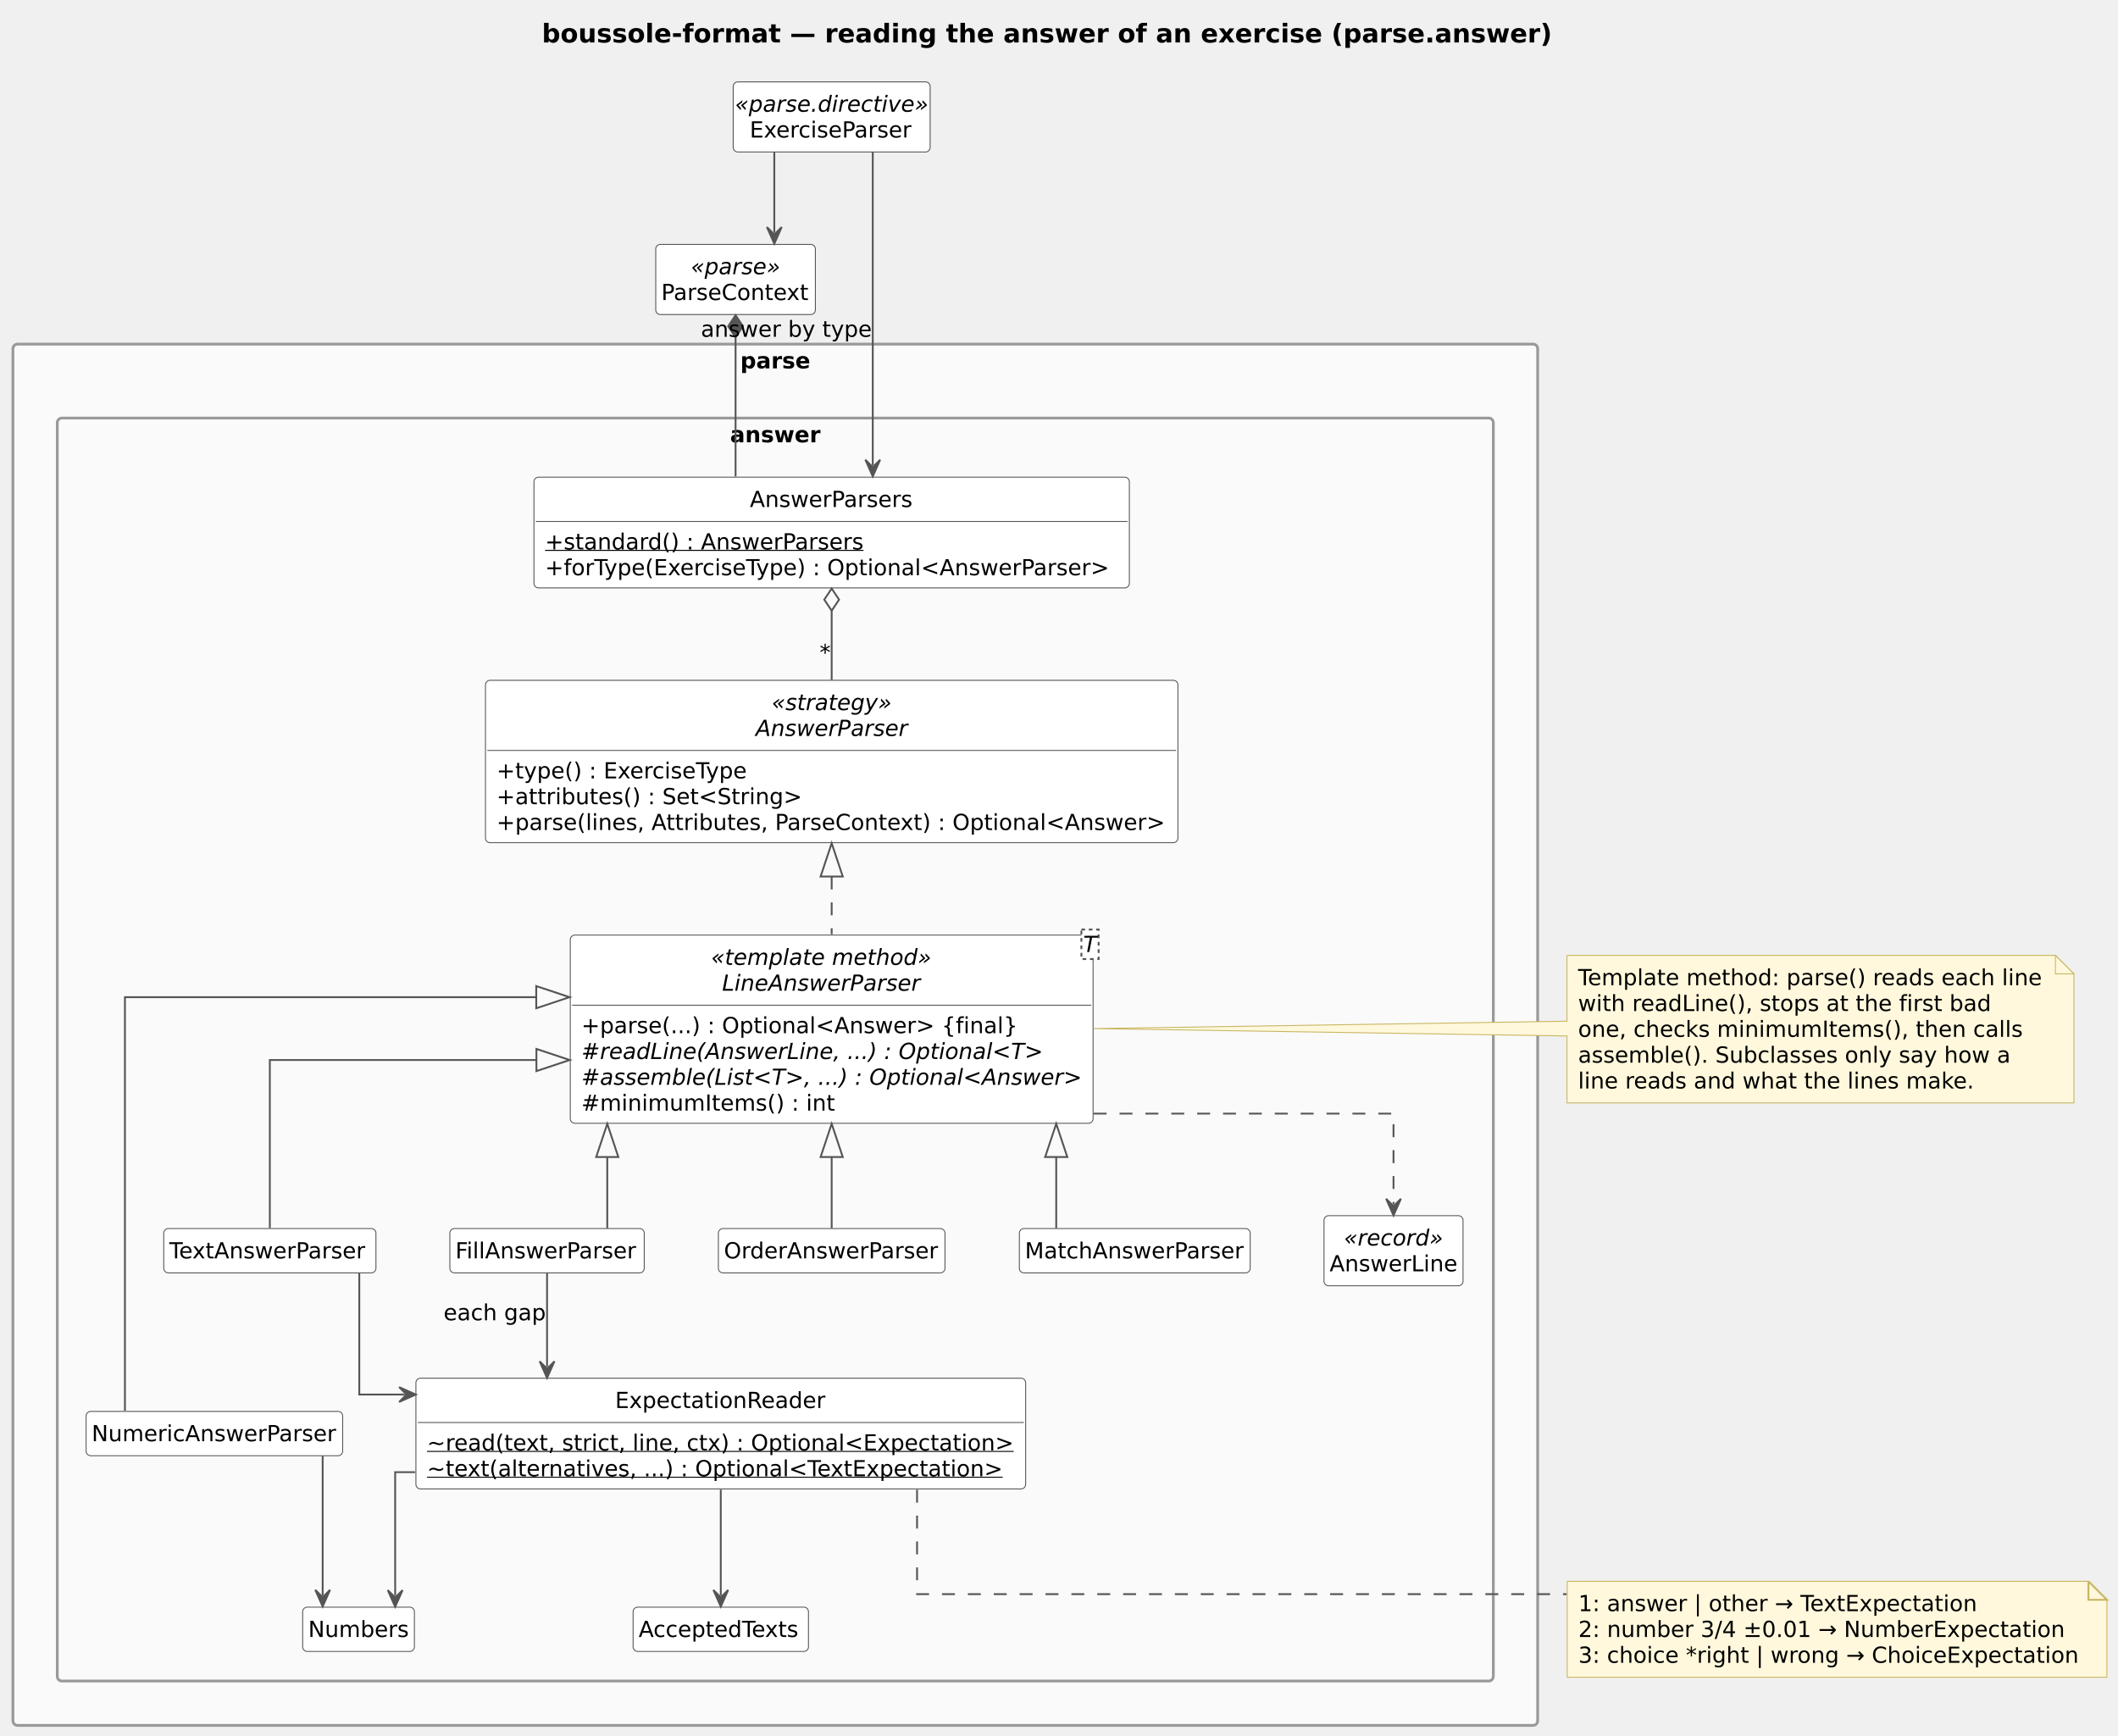
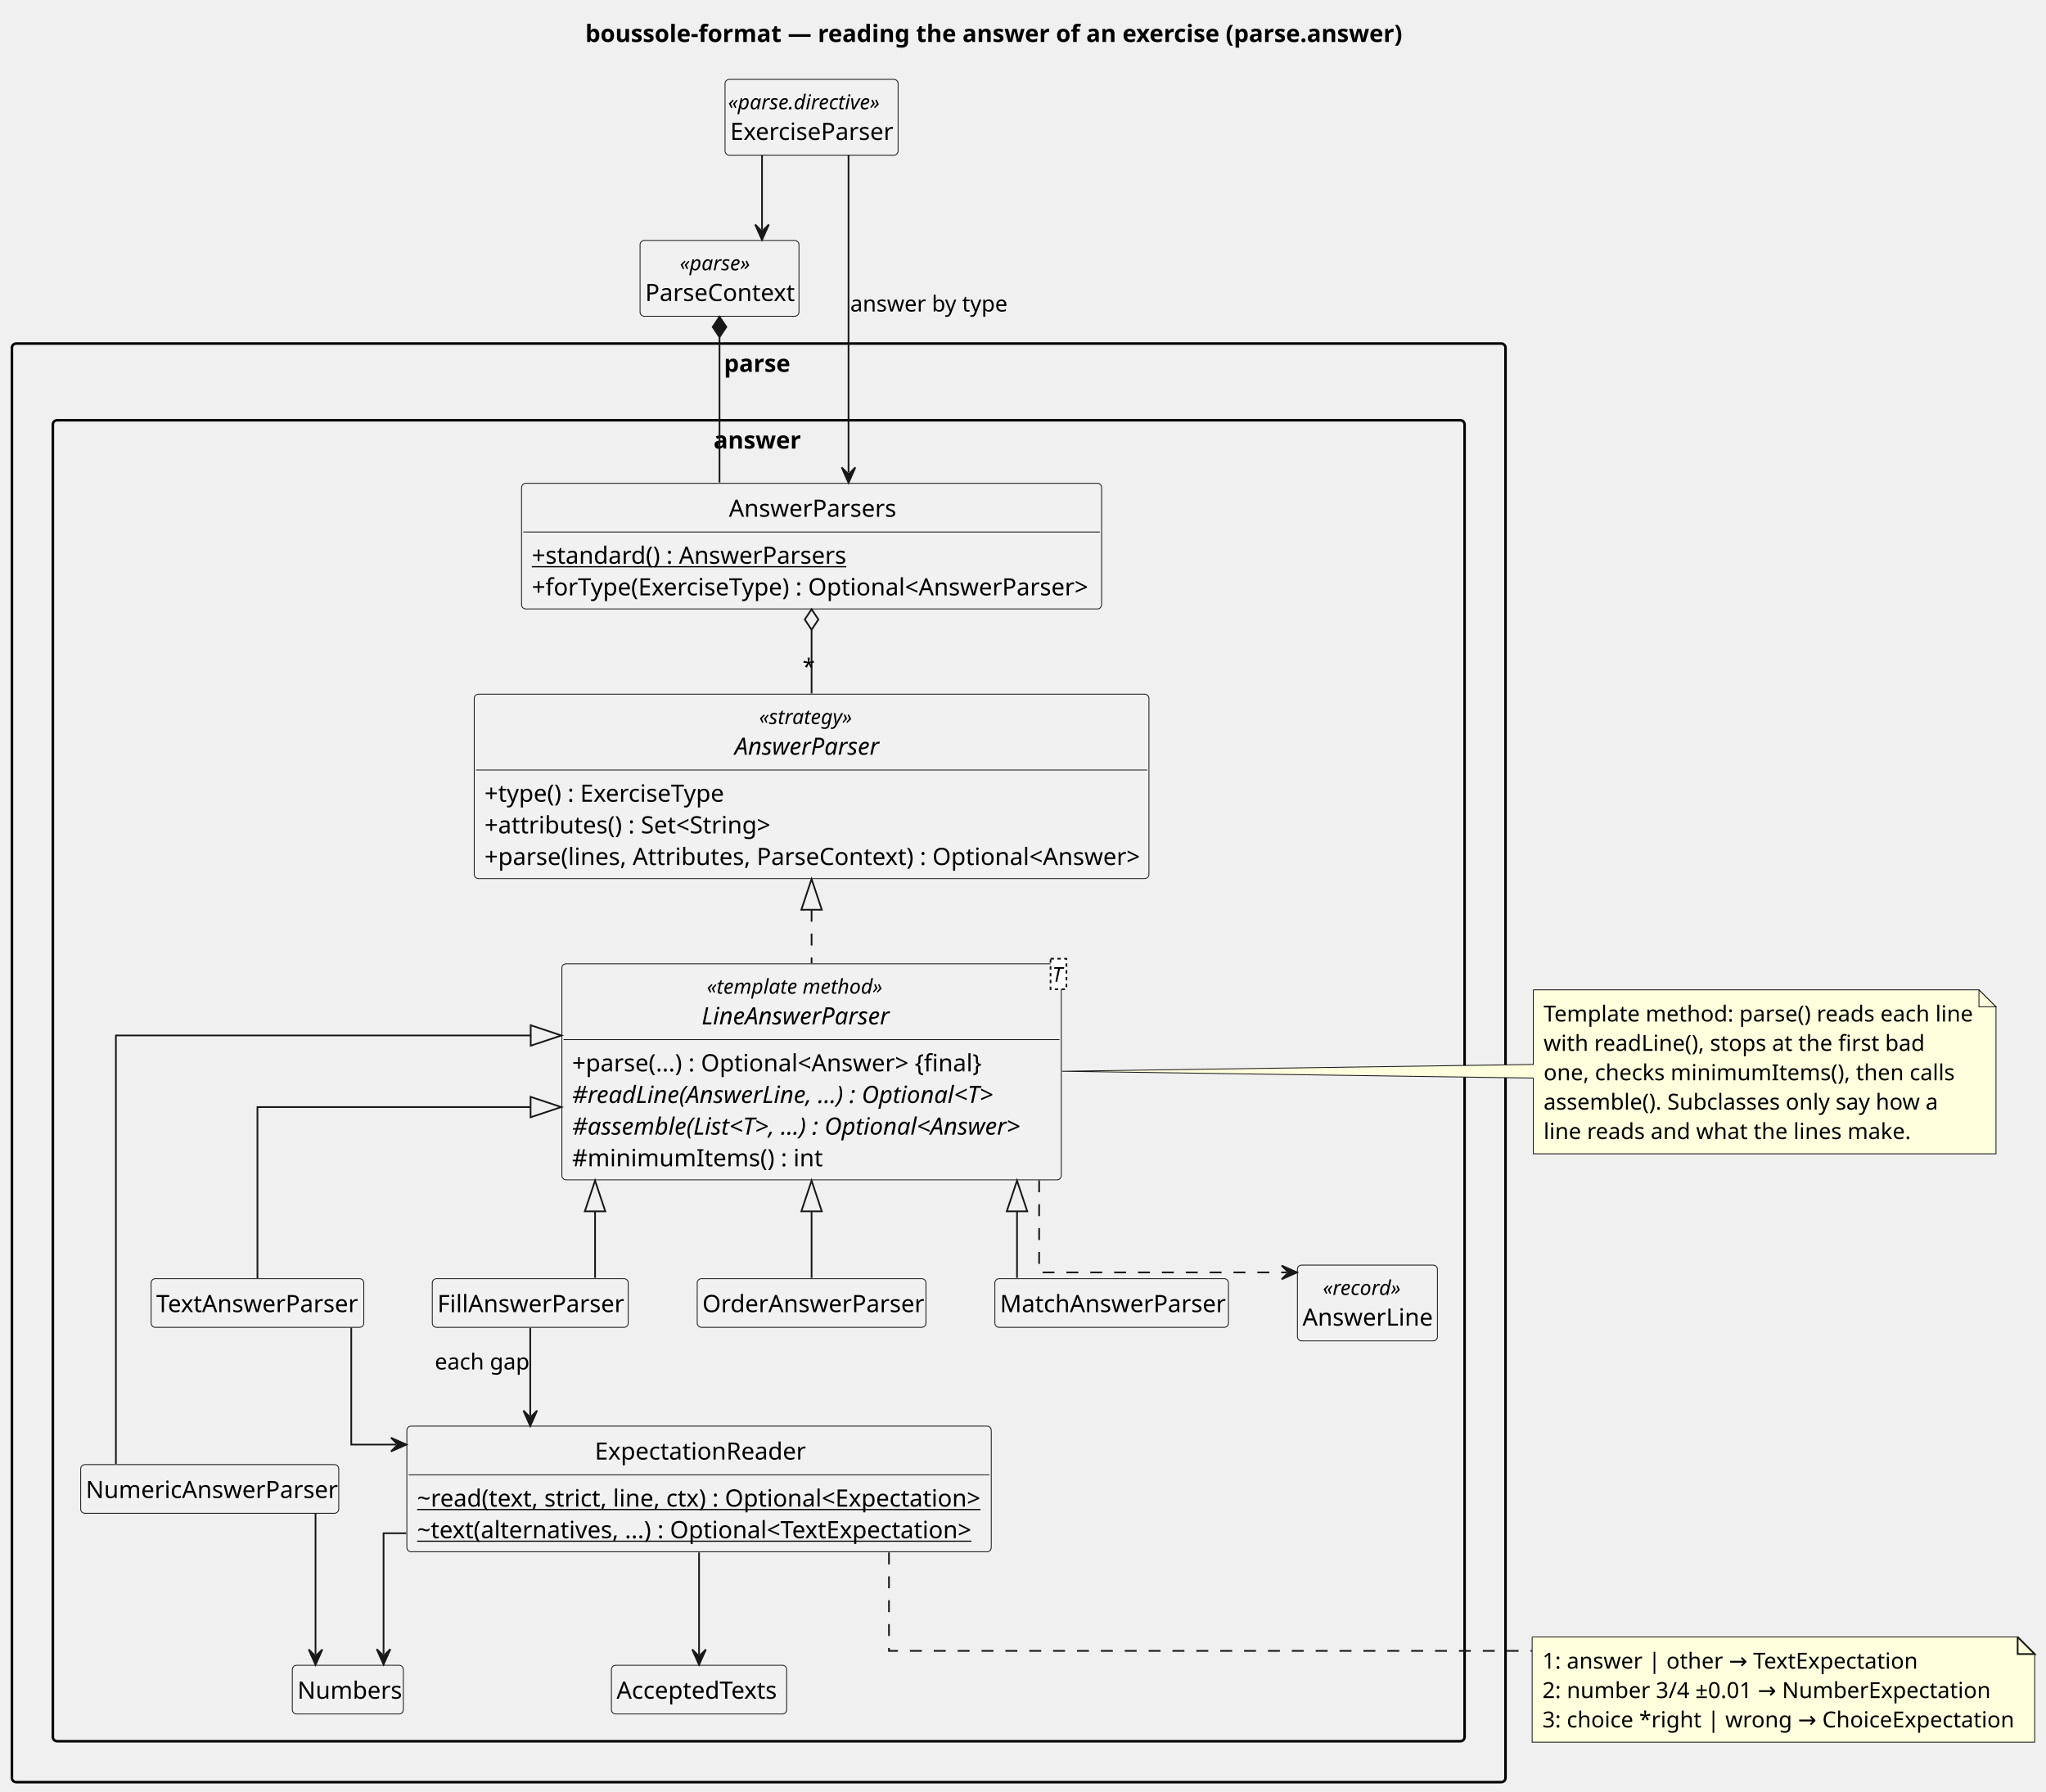
- <svg xmlns="http://www.w3.org/2000/svg" contentStyleType="text/css" data-diagram-type="CLASS" height="939px" preserveAspectRatio="none" style="width:1146px;height:939px;background:#FFFFFF;" version="1.1" viewBox="0 0 1146 939" width="1146px" zoomAndPan="magnify">
+ <svg xmlns="http://www.w3.org/2000/svg" contentStyleType="text/css" data-diagram-type="CLASS" height="1051px" preserveAspectRatio="none" style="width:1200px;height:1051px;background:#FFFFFF;" version="1.1" viewBox="0 0 1200 1051" width="1200px" zoomAndPan="magnify">
  <defs />
  <g>
-     <g class="title" data-source-line="18">
-       <text fill="#000000" font-family="'DejaVu Sans'" font-size="14" font-weight="bold" lengthAdjust="spacing" textLength="546.588" x="293.204" y="22.995">boussole-format — reading the answer of an exercise (parse.answer)</text>
+     <g class="title" data-source-line="8">
+       <text fill="#000000" font-family="sans-serif" font-size="14" font-weight="bold" lengthAdjust="spacing" textLength="499.819" x="343.278" y="24.616">boussole-format — reading the answer of an exercise (parse.answer)</text>
    </g>
-     <g class="cluster" data-qualified-name="parse" data-source-line="23" id="ent0006">
-       <rect fill="#FAFAFA" height="747.34" rx="2.5" ry="2.5" style="stroke:#999999;stroke-width:1.5;" width="825" x="7" y="186.177" />
-       <text fill="#000000" font-family="'DejaVu Sans'" font-size="12" font-weight="bold" lengthAdjust="spacing" textLength="37.887" x="400.557" y="199.315">parse</text>
+     <g class="cluster" data-qualified-name="parse" data-source-line="13" id="ent0006">
+       <rect fill="none" height="843.9" rx="2.5" ry="2.5" style="stroke:#000000;stroke-width:1.5;" width="876" x="7" y="201.514" />
+       <text fill="#000000" font-family="sans-serif" font-size="14" font-weight="bold" lengthAdjust="spacing" textLength="40.771" x="424.614" y="218.13">parse</text>
    </g>
-     <g class="cluster" data-qualified-name="parse.answer" data-source-line="22" id="ent0004">
-       <rect fill="#FAFAFA" height="683.34" rx="2.5" ry="2.5" style="stroke:#999999;stroke-width:1.5;" width="777" x="31" y="226.177" />
-       <text fill="#000000" font-family="'DejaVu Sans'" font-size="12" font-weight="bold" lengthAdjust="spacing" textLength="48.926" x="395.037" y="239.315">answer</text>
+     <g class="cluster" data-qualified-name="parse.answer" data-source-line="12" id="ent0004">
+       <rect fill="none" height="774.9" rx="2.5" ry="2.5" style="stroke:#000000;stroke-width:1.5;" width="828" x="31" y="246.514" />
+       <text fill="#000000" font-family="sans-serif" font-size="14" font-weight="bold" lengthAdjust="spacing" textLength="52.969" x="418.516" y="263.13">answer</text>
    </g>
-     <g class="entity" data-qualified-name="parse.answer.AnswerParsers" data-source-line="23" id="ent0005">
-       <rect fill="#FFFFFF" height="59.906" rx="2.5" ry="2.5" style="stroke:#555555;stroke-width:0.5;" width="322.154" x="288.92" y="258.177" />
-       <text fill="#000000" font-family="'DejaVu Sans'" font-size="12" lengthAdjust="spacing" textLength="88.541" x="405.727" y="274.315">AnswerParsers</text>
-       <line style="stroke:#555555;stroke-width:0.5;" x1="289.92" x2="610.074" y1="282.146" y2="282.146" />
-       <text fill="#000000" font-family="'DejaVu Sans'" font-size="12" lengthAdjust="spacing" text-decoration="underline" textLength="173.068" x="294.92" y="297.284">+standard() : AnswerParsers</text>
-       <text fill="#000000" font-family="'DejaVu Sans'" font-size="12" lengthAdjust="spacing" textLength="310.154" x="294.92" y="311.253">+forType(ExerciseType) : Optional&lt;AnswerParser&gt;</text>
+     <g class="entity" data-qualified-name="parse.answer.AnswerParsers" data-source-line="13" id="ent0005">
+       <rect fill="#F1F1F1" height="73.692" rx="2.5" ry="2.5" style="stroke:#181818;stroke-width:0.5;" width="340.201" x="305.9" y="283.514" />
+       <text fill="#000000" font-family="sans-serif" font-size="14" lengthAdjust="spacing" textLength="96.992" x="427.505" y="303.13">AnswerParsers</text>
+       <line style="stroke:#181818;stroke-width:0.5;" x1="306.9" x2="645.101" y1="312.078" y2="312.078" />
+       <text fill="#000000" font-family="sans-serif" font-size="14" lengthAdjust="spacing" text-decoration="underline" textLength="183.609" x="311.9" y="330.694">+standard() : AnswerParsers</text>
+       <text fill="#000000" font-family="sans-serif" font-size="14" lengthAdjust="spacing" textLength="328.201" x="311.9" y="349.258">+forType(ExerciseType) : Optional&lt;AnswerParser&gt;</text>
    </g>
-     <g class="entity" data-qualified-name="parse.answer.AnswerParser" data-source-line="27" id="ent0007">
-       <rect fill="#FFFFFF" height="87.844" rx="2.5" ry="2.5" style="stroke:#555555;stroke-width:0.5;" width="374.666" x="262.67" y="368.077" />
-       <text fill="#000000" font-family="DejaVu Sans" font-size="12" font-style="italic" lengthAdjust="spacing" textLength="64.863" x="417.571" y="384.216">«strategy»</text>
-       <text fill="#000000" font-family="'DejaVu Sans'" font-size="12" font-style="italic" lengthAdjust="spacing" textLength="82.289" x="408.858" y="398.184">AnswerParser</text>
-       <line style="stroke:#555555;stroke-width:0.5;" x1="263.67" x2="636.336" y1="406.014" y2="406.014" />
-       <text fill="#000000" font-family="'DejaVu Sans'" font-size="12" lengthAdjust="spacing" textLength="137.894" x="268.67" y="421.153">+type() : ExerciseType</text>
-       <text fill="#000000" font-family="'DejaVu Sans'" font-size="12" lengthAdjust="spacing" textLength="165.31" x="268.67" y="435.122">+attributes() : Set&lt;String&gt;</text>
-       <text fill="#000000" font-family="'DejaVu Sans'" font-size="12" lengthAdjust="spacing" textLength="362.666" x="268.67" y="449.091">+parse(lines, Attributes, ParseContext) : Optional&lt;Answer&gt;</text>
+     <g class="entity" data-qualified-name="parse.answer.AnswerParser" data-source-line="17" id="ent0007">
+       <rect fill="#F1F1F1" height="108.168" rx="2.5" ry="2.5" style="stroke:#181818;stroke-width:0.5;" width="395.725" x="278.14" y="407.204" />
+       <text fill="#000000" font-family="sans-serif" font-size="12" font-style="italic" lengthAdjust="spacing" textLength="61.548" x="445.228" y="424.732">«strategy»</text>
+       <text fill="#000000" font-family="sans-serif" font-size="14" font-style="italic" lengthAdjust="spacing" textLength="90.328" x="430.839" y="442.732">AnswerParser</text>
+       <line style="stroke:#181818;stroke-width:0.5;" x1="279.14" x2="672.865" y1="451.68" y2="451.68" />
+       <text fill="#000000" font-family="sans-serif" font-size="14" lengthAdjust="spacing" textLength="143.766" x="284.14" y="470.296">+type() : ExerciseType</text>
+       <text fill="#000000" font-family="sans-serif" font-size="14" lengthAdjust="spacing" textLength="169.567" x="284.14" y="488.86">+attributes() : Set&lt;String&gt;</text>
+       <text fill="#000000" font-family="sans-serif" font-size="14" lengthAdjust="spacing" textLength="383.725" x="284.14" y="507.424">+parse(lines, Attributes, ParseContext) : Optional&lt;Answer&gt;</text>
    </g>
-     <g class="entity" data-qualified-name="parse.answer.LineAnswerParser" data-source-line="32" id="ent0008">
-       <rect fill="#FFFFFF" height="101.812" rx="2.5" ry="2.5" style="stroke:#555555;stroke-width:0.5;" width="282.885" x="308.56" y="505.927" />
-       <text fill="#000000" font-family="DejaVu Sans" font-size="12" font-style="italic" lengthAdjust="spacing" textLength="119.139" x="384.768" y="522.066">«template method»</text>
-       <text fill="#000000" font-family="'DejaVu Sans'" font-size="12" font-style="italic" lengthAdjust="spacing" textLength="107.297" x="390.689" y="536.034">LineAnswerParser</text>
-       <rect fill="#FFFFFF" height="15.969" style="stroke:#555555;stroke-width:1;stroke-dasharray:2,2;" width="9.33" x="585.115" y="502.927" />
-       <text fill="#000000" font-family="DejaVu Sans" font-size="12" font-style="italic" lengthAdjust="spacing" textLength="7.33" x="586.115" y="515.066">T</text>
-       <line style="stroke:#555555;stroke-width:0.5;" x1="309.56" x2="590.445" y1="543.864" y2="543.864" />
-       <text fill="#000000" font-family="'DejaVu Sans'" font-size="12" lengthAdjust="spacing" textLength="236.051" x="314.56" y="559.003">+parse(...) : Optional&lt;Answer&gt; {final}</text>
-       <text fill="#000000" font-family="'DejaVu Sans'" font-size="12" font-style="italic" lengthAdjust="spacing" textLength="249.838" x="314.56" y="572.972">#readLine(AnswerLine, ...) : Optional&lt;T&gt;</text>
-       <text fill="#000000" font-family="'DejaVu Sans'" font-size="12" font-style="italic" lengthAdjust="spacing" textLength="270.885" x="314.56" y="586.941">#assemble(List&lt;T&gt;, ...) : Optional&lt;Answer&gt;</text>
-       <text fill="#000000" font-family="'DejaVu Sans'" font-size="12" lengthAdjust="spacing" textLength="137.25" x="314.56" y="600.909">#minimumItems() : int</text>
+     <g class="entity" data-qualified-name="parse.answer.LineAnswerParser" data-source-line="22" id="ent0008">
+       <rect fill="#F1F1F1" height="126.732" rx="2.5" ry="2.5" style="stroke:#181818;stroke-width:0.5;" width="292.895" x="329.55" y="565.374" />
+       <text fill="#000000" font-family="sans-serif" font-size="12" font-style="italic" lengthAdjust="spacing" textLength="111.589" x="414.561" y="582.902">«template method»</text>
+       <text fill="#000000" font-family="sans-serif" font-size="14" font-style="italic" lengthAdjust="spacing" textLength="117.754" x="411.479" y="600.902">LineAnswerParser</text>
+       <rect fill="#FFFFFF" height="17.912" style="stroke:#181818;stroke-width:1;stroke-dasharray:2,2;" width="9.284" x="616.161" y="562.374" />
+       <text fill="#000000" font-family="sans-serif" font-size="12" font-style="italic" lengthAdjust="spacing" textLength="7.284" x="617.161" y="575.902">T</text>
+       <line style="stroke:#181818;stroke-width:0.5;" x1="330.55" x2="621.445" y1="609.85" y2="609.85" />
+       <text fill="#000000" font-family="sans-serif" font-size="14" lengthAdjust="spacing" textLength="239.469" x="335.55" y="628.466">+parse(...) : Optional&lt;Answer&gt; {final}</text>
+       <text fill="#000000" font-family="sans-serif" font-size="14" font-style="italic" lengthAdjust="spacing" textLength="263.661" x="335.55" y="647.03">#readLine(AnswerLine, ...) : Optional&lt;T&gt;</text>
+       <text fill="#000000" font-family="sans-serif" font-size="14" font-style="italic" lengthAdjust="spacing" textLength="280.895" x="335.55" y="665.594">#assemble(List&lt;T&gt;, ...) : Optional&lt;Answer&gt;</text>
+       <text fill="#000000" font-family="sans-serif" font-size="14" lengthAdjust="spacing" textLength="143.542" x="335.55" y="684.158">#minimumItems() : int</text>
    </g>
-     <g class="entity" data-qualified-name="parse.answer.NumericAnswerParser" data-source-line="38" id="ent0009">
-       <rect fill="#FFFFFF" height="23.969" rx="2.5" ry="2.5" style="stroke:#555555;stroke-width:0.5;" width="138.809" x="46.6" y="763.647" />
-       <text fill="#000000" font-family="'DejaVu Sans'" font-size="12" lengthAdjust="spacing" textLength="132.809" x="49.6" y="779.785">NumericAnswerParser</text>
+     <g class="entity" data-qualified-name="parse.answer.NumericAnswerParser" data-source-line="28" id="ent0009">
+       <rect fill="#F1F1F1" height="28.564" rx="2.5" ry="2.5" style="stroke:#181818;stroke-width:0.5;" width="151.347" x="47.33" y="859.144" />
+       <text fill="#000000" font-family="sans-serif" font-size="14" lengthAdjust="spacing" textLength="145.347" x="50.33" y="878.76">NumericAnswerParser</text>
    </g>
-     <g class="entity" data-qualified-name="parse.answer.TextAnswerParser" data-source-line="39" id="ent0010">
-       <rect fill="#FFFFFF" height="23.969" rx="2.5" ry="2.5" style="stroke:#555555;stroke-width:0.5;" width="114.809" x="88.6" y="664.717" />
-       <text fill="#000000" font-family="'DejaVu Sans'" font-size="12" lengthAdjust="spacing" textLength="108.809" x="91.6" y="680.856">TextAnswerParser</text>
+     <g class="entity" data-qualified-name="parse.answer.TextAnswerParser" data-source-line="29" id="ent0010">
+       <rect fill="#F1F1F1" height="28.564" rx="2.5" ry="2.5" style="stroke:#181818;stroke-width:0.5;" width="124.734" x="88.63" y="750.064" />
+       <text fill="#000000" font-family="sans-serif" font-size="14" lengthAdjust="spacing" textLength="118.734" x="91.63" y="769.68">TextAnswerParser</text>
    </g>
-     <g class="entity" data-qualified-name="parse.answer.FillAnswerParser" data-source-line="40" id="ent0011">
-       <rect fill="#FFFFFF" height="23.969" rx="2.5" ry="2.5" style="stroke:#555555;stroke-width:0.5;" width="105.193" x="243.4" y="664.717" />
-       <text fill="#000000" font-family="'DejaVu Sans'" font-size="12" lengthAdjust="spacing" textLength="99.193" x="246.4" y="680.856">FillAnswerParser</text>
+     <g class="entity" data-qualified-name="parse.answer.FillAnswerParser" data-source-line="30" id="ent0011">
+       <rect fill="#F1F1F1" height="28.564" rx="2.5" ry="2.5" style="stroke:#181818;stroke-width:0.5;" width="114.92" x="253.54" y="750.064" />
+       <text fill="#000000" font-family="sans-serif" font-size="14" lengthAdjust="spacing" textLength="108.92" x="256.54" y="769.68">FillAnswerParser</text>
    </g>
-     <g class="entity" data-qualified-name="parse.answer.OrderAnswerParser" data-source-line="41" id="ent0012">
-       <rect fill="#FFFFFF" height="23.969" rx="2.5" ry="2.5" style="stroke:#555555;stroke-width:0.5;" width="122.602" x="388.7" y="664.717" />
-       <text fill="#000000" font-family="'DejaVu Sans'" font-size="12" lengthAdjust="spacing" textLength="116.602" x="391.7" y="680.856">OrderAnswerParser</text>
+     <g class="entity" data-qualified-name="parse.answer.OrderAnswerParser" data-source-line="31" id="ent0012">
+       <rect fill="#F1F1F1" height="28.564" rx="2.5" ry="2.5" style="stroke:#181818;stroke-width:0.5;" width="134.155" x="408.92" y="750.064" />
+       <text fill="#000000" font-family="sans-serif" font-size="14" lengthAdjust="spacing" textLength="128.155" x="411.92" y="769.68">OrderAnswerParser</text>
    </g>
-     <g class="entity" data-qualified-name="parse.answer.MatchAnswerParser" data-source-line="42" id="ent0013">
-       <rect fill="#FFFFFF" height="23.969" rx="2.5" ry="2.5" style="stroke:#555555;stroke-width:0.5;" width="124.904" x="551.55" y="664.717" />
-       <text fill="#000000" font-family="'DejaVu Sans'" font-size="12" lengthAdjust="spacing" textLength="118.904" x="554.55" y="680.856">MatchAnswerParser</text>
+     <g class="entity" data-qualified-name="parse.answer.MatchAnswerParser" data-source-line="32" id="ent0013">
+       <rect fill="#F1F1F1" height="28.564" rx="2.5" ry="2.5" style="stroke:#181818;stroke-width:0.5;" width="136.983" x="583.51" y="750.064" />
+       <text fill="#000000" font-family="sans-serif" font-size="14" lengthAdjust="spacing" textLength="130.983" x="586.51" y="769.68">MatchAnswerParser</text>
    </g>
-     <g class="entity" data-qualified-name="parse.answer.ExpectationReader" data-source-line="43" id="ent0014">
-       <rect fill="#FFFFFF" height="59.906" rx="2.5" ry="2.5" style="stroke:#555555;stroke-width:0.5;" width="329.918" x="225.04" y="745.677" />
-       <text fill="#000000" font-family="'DejaVu Sans'" font-size="12" lengthAdjust="spacing" textLength="114.334" x="332.832" y="761.816">ExpectationReader</text>
-       <line style="stroke:#555555;stroke-width:0.5;" x1="226.04" x2="553.958" y1="769.646" y2="769.646" />
-       <text fill="#000000" font-family="'DejaVu Sans'" font-size="12" lengthAdjust="spacing" text-decoration="underline" textLength="317.918" x="231.04" y="784.784">~read(text, strict, line, ctx) : Optional&lt;Expectation&gt;</text>
-       <text fill="#000000" font-family="'DejaVu Sans'" font-size="12" lengthAdjust="spacing" text-decoration="underline" textLength="314.191" x="231.04" y="798.753">~text(alternatives, ...) : Optional&lt;TextExpectation&gt;</text>
+     <g class="entity" data-qualified-name="parse.answer.ExpectationReader" data-source-line="33" id="ent0014">
+       <rect fill="#F1F1F1" height="73.692" rx="2.5" ry="2.5" style="stroke:#181818;stroke-width:0.5;" width="342.749" x="238.63" y="836.584" />
+       <text fill="#000000" font-family="sans-serif" font-size="14" lengthAdjust="spacing" textLength="122.275" x="348.867" y="856.2">ExpectationReader</text>
+       <line style="stroke:#181818;stroke-width:0.5;" x1="239.63" x2="580.379" y1="865.148" y2="865.148" />
+       <text fill="#000000" font-family="sans-serif" font-size="14" lengthAdjust="spacing" text-decoration="underline" textLength="330.749" x="244.63" y="883.764">~read(text, strict, line, ctx) : Optional&lt;Expectation&gt;</text>
+       <text fill="#000000" font-family="sans-serif" font-size="14" lengthAdjust="spacing" text-decoration="underline" textLength="325.331" x="244.63" y="902.328">~text(alternatives, ...) : Optional&lt;TextExpectation&gt;</text>
    </g>
-     <g class="entity" data-qualified-name="parse.answer.Numbers" data-source-line="47" id="ent0015">
-       <rect fill="#FFFFFF" height="23.969" rx="2.5" ry="2.5" style="stroke:#555555;stroke-width:0.5;" width="60.457" x="163.77" y="869.547" />
-       <text fill="#000000" font-family="'DejaVu Sans'" font-size="12" lengthAdjust="spacing" textLength="54.457" x="166.77" y="885.686">Numbers</text>
+     <g class="entity" data-qualified-name="parse.answer.Numbers" data-source-line="37" id="ent0015">
+       <rect fill="#F1F1F1" height="28.564" rx="2.5" ry="2.5" style="stroke:#181818;stroke-width:0.5;" width="65.108" x="171.45" y="976.854" />
+       <text fill="#000000" font-family="sans-serif" font-size="14" lengthAdjust="spacing" textLength="59.108" x="174.45" y="996.47">Numbers</text>
    </g>
-     <g class="entity" data-qualified-name="parse.answer.AcceptedTexts" data-source-line="48" id="ent0016">
-       <rect fill="#FFFFFF" height="23.969" rx="2.5" ry="2.5" style="stroke:#555555;stroke-width:0.5;" width="94.881" x="342.56" y="869.547" />
-       <text fill="#000000" font-family="'DejaVu Sans'" font-size="12" lengthAdjust="spacing" textLength="88.881" x="345.56" y="885.686">AcceptedTexts</text>
+     <g class="entity" data-qualified-name="parse.answer.AcceptedTexts" data-source-line="38" id="ent0016">
+       <rect fill="#F1F1F1" height="28.564" rx="2.5" ry="2.5" style="stroke:#181818;stroke-width:0.5;" width="102.796" x="358.6" y="976.854" />
+       <text fill="#000000" font-family="sans-serif" font-size="14" lengthAdjust="spacing" textLength="96.796" x="361.6" y="996.47">AcceptedTexts</text>
    </g>
-     <g class="entity" data-qualified-name="parse.answer.AnswerLine" data-source-line="49" id="ent0017">
-       <rect fill="#FFFFFF" height="37.938" rx="2.5" ry="2.5" style="stroke:#555555;stroke-width:0.5;" width="75.205" x="716.4" y="657.737" />
-       <text fill="#000000" font-family="DejaVu Sans" font-size="12" font-style="italic" lengthAdjust="spacing" textLength="53.619" x="727.193" y="673.875">«record»</text>
-       <text fill="#000000" font-family="'DejaVu Sans'" font-size="12" lengthAdjust="spacing" textLength="69.205" x="719.4" y="687.844">AnswerLine</text>
+     <g class="entity" data-qualified-name="parse.answer.AnswerLine" data-source-line="39" id="ent0017">
+       <rect fill="#F1F1F1" height="44.476" rx="2.5" ry="2.5" style="stroke:#181818;stroke-width:0.5;" width="82.118" x="760.94" y="742.104" />
+       <text fill="#000000" font-family="sans-serif" font-size="12" font-style="italic" lengthAdjust="spacing" textLength="52.248" x="775.875" y="759.632">«record»</text>
+       <text fill="#000000" font-family="sans-serif" font-size="14" lengthAdjust="spacing" textLength="76.118" x="763.94" y="777.632">AnswerLine</text>
    </g>
-     <g class="entity" data-qualified-name="ExerciseParser" data-source-line="20" id="ent0002">
-       <rect fill="#FFFFFF" height="37.938" rx="2.5" ry="2.5" style="stroke:#555555;stroke-width:0.5;" width="106.555" x="396.72" y="44.297" />
-       <text fill="#000000" font-family="DejaVu Sans" font-size="12" font-style="italic" lengthAdjust="spacing" textLength="104.555" x="397.72" y="60.435">«parse.directive»</text>
-       <text fill="#000000" font-family="'DejaVu Sans'" font-size="12" lengthAdjust="spacing" textLength="88.658" x="405.668" y="74.404">ExerciseParser</text>
+     <g class="entity" data-qualified-name="ExerciseParser" data-source-line="10" id="ent0002">
+       <rect fill="#F1F1F1" height="44.476" rx="2.5" ry="2.5" style="stroke:#181818;stroke-width:0.5;" width="101.494" x="425.25" y="46.564" />
+       <text fill="#000000" font-family="sans-serif" font-size="12" font-style="italic" lengthAdjust="spacing" textLength="97.933" x="427.031" y="64.092">«parse.directive»</text>
+       <text fill="#000000" font-family="sans-serif" font-size="14" lengthAdjust="spacing" textLength="95.494" x="428.25" y="82.092">ExerciseParser</text>
    </g>
-     <g class="entity" data-qualified-name="ParseContext" data-source-line="21" id="ent0003">
-       <rect fill="#FFFFFF" height="37.938" rx="2.5" ry="2.5" style="stroke:#555555;stroke-width:0.5;" width="86.379" x="354.81" y="132.237" />
-       <text fill="#000000" font-family="DejaVu Sans" font-size="12" font-style="italic" lengthAdjust="spacing" textLength="48.352" x="373.824" y="148.375">«parse»</text>
-       <text fill="#000000" font-family="'DejaVu Sans'" font-size="12" lengthAdjust="spacing" textLength="80.379" x="357.81" y="162.344">ParseContext</text>
+     <g class="entity" data-qualified-name="ParseContext" data-source-line="11" id="ent0003">
+       <rect fill="#F1F1F1" height="44.476" rx="2.5" ry="2.5" style="stroke:#181818;stroke-width:0.5;" width="93.206" x="375.4" y="141.044" />
+       <text fill="#000000" font-family="sans-serif" font-size="12" font-style="italic" lengthAdjust="spacing" textLength="46.548" x="398.729" y="158.572">«parse»</text>
+       <text fill="#000000" font-family="sans-serif" font-size="14" lengthAdjust="spacing" textLength="87.206" x="378.4" y="176.572">ParseContext</text>
    </g>
-     <g class="entity" data-qualified-name="GMN34" data-source-line="70" id="ent0035">
-       <path d="M847.86,516.907 L847.86,552.517 L591.62,556.517 L847.86,560.517 L847.86,596.751 A0,0 0 0 0 847.86,596.751 L1122.149,596.751 A0,0 0 0 0 1122.149,596.751 L1122.149,526.907 L1112.149,516.907 L847.86,516.907 A0,0 0 0 0 847.86,516.907" fill="#FFF8DC" style="stroke:#C8B560;stroke-width:0.5;" />
-       <path d="M1112.149,516.907 L1112.149,526.907 L1122.149,526.907 L1112.149,516.907" fill="#FFF8DC" style="stroke:#C8B560;stroke-width:0.5;" />
-       <text fill="#000000" font-family="'DejaVu Sans'" font-size="12" lengthAdjust="spacing" textLength="253.289" x="853.86" y="533.045">Template method: parse() reads each line</text>
-       <text fill="#000000" font-family="'DejaVu Sans'" font-size="12" lengthAdjust="spacing" textLength="223.775" x="853.86" y="547.014">with readLine(), stops at the first bad</text>
-       <text fill="#000000" font-family="'DejaVu Sans'" font-size="12" lengthAdjust="spacing" textLength="240.65" x="853.86" y="560.983">one, checks minimumItems(), then calls</text>
-       <text fill="#000000" font-family="'DejaVu Sans'" font-size="12" lengthAdjust="spacing" textLength="233.982" x="853.86" y="574.952">assemble(). Subclasses only say how a</text>
-       <text fill="#000000" font-family="'DejaVu Sans'" font-size="12" lengthAdjust="spacing" textLength="214.928" x="853.86" y="588.92">line reads and what the lines make.</text>
+     <g class="entity" data-qualified-name="GMN34" data-source-line="60" id="ent0035">
+       <path d="M899.32,580.644 L899.32,624.414 L622.87,628.414 L899.32,632.414 L899.32,676.834 A0,0 0 0 0 899.32,676.834 L1170.674,676.834 A0,0 0 0 0 1170.674,676.834 L1170.674,590.644 L1160.674,580.644 L899.32,580.644 A0,0 0 0 0 899.32,580.644" fill="#FEFFDD" style="stroke:#181818;stroke-width:0.5;" />
+       <path d="M1160.674,580.644 L1160.674,590.644 L1170.674,590.644 L1160.674,580.644" fill="#FEFFDD" style="stroke:#181818;stroke-width:0.5;" />
+       <text fill="#000000" font-family="sans-serif" font-size="13" lengthAdjust="spacing" textLength="250.354" x="905.32" y="599.216">Template method: parse() reads each line</text>
+       <text fill="#000000" font-family="sans-serif" font-size="13" lengthAdjust="spacing" textLength="222.924" x="905.32" y="616.454">with readLine(), stops at the first bad</text>
+       <text fill="#000000" font-family="sans-serif" font-size="13" lengthAdjust="spacing" textLength="237.419" x="905.32" y="633.692">one, checks minimumItems(), then calls</text>
+       <text fill="#000000" font-family="sans-serif" font-size="13" lengthAdjust="spacing" textLength="230.984" x="905.32" y="650.93">assemble(). Subclasses only say how a</text>
+       <text fill="#000000" font-family="sans-serif" font-size="13" lengthAdjust="spacing" textLength="212.654" x="905.32" y="668.168">line reads and what the lines make.</text>
    </g>
-     <g class="entity" data-qualified-name="GMN37" data-source-line="77" id="ent0038">
-       <path d="M848,855.577 L848,907.483 L1139.996,907.483 L1139.996,865.577 L1129.996,855.577 L848,855.577" fill="#FFF8DC" style="stroke:#C8B560;stroke-width:0.5;" />
-       <path d="M1129.996,855.577 L1129.996,865.577 L1139.996,865.577 L1129.996,855.577" fill="#FFF8DC" style="stroke:#C8B560;stroke-width:1;" />
-       <text fill="#000000" font-family="'DejaVu Sans'" font-size="12" lengthAdjust="spacing" textLength="225.633" x="854" y="871.716">1: answer | other   → TextExpectation</text>
-       <text fill="#000000" font-family="'DejaVu Sans'" font-size="12" lengthAdjust="spacing" textLength="263.256" x="854" y="885.684">2: number 3/4 ±0.01 → NumberExpectation</text>
-       <text fill="#000000" font-family="'DejaVu Sans'" font-size="12" lengthAdjust="spacing" textLength="270.996" x="854" y="899.653">3: choice *right | wrong → ChoiceExpectation</text>
+     <g class="entity" data-qualified-name="GMN37" data-source-line="67" id="ent0038">
+       <path d="M898.62,960.274 L898.62,1021.988 L1193.374,1021.988 L1193.374,970.274 L1183.374,960.274 L898.62,960.274" fill="#FEFFDD" style="stroke:#181818;stroke-width:0.5;" />
+       <path d="M1183.374,960.274 L1183.374,970.274 L1193.374,970.274 L1183.374,960.274" fill="#FEFFDD" style="stroke:#181818;stroke-width:1;" />
+       <text fill="#000000" font-family="sans-serif" font-size="13" lengthAdjust="spacing" textLength="223.925" x="904.62" y="978.846">1: answer | other   → TextExpectation</text>
+       <text fill="#000000" font-family="sans-serif" font-size="13" lengthAdjust="spacing" textLength="262.86" x="904.62" y="996.084">2: number 3/4 ±0.01 → NumberExpectation</text>
+       <text fill="#000000" font-family="sans-serif" font-size="13" lengthAdjust="spacing" textLength="273.754" x="904.62" y="1013.322">3: choice *right | wrong → ChoiceExpectation</text>
    </g>
-     <g class="link" data-entity-1="ent0002" data-entity-2="ent0003" data-link-type="dependency" data-source-line="52" id="lnk18">
-       <path codeLine="52" d="M418.96,82.347 C418.96,96.997 418.96,111.137 418.96,125.857" fill="none" id="ExerciseParser-to-ParseContext" style="stroke:#555555;stroke-width:1;" />
-       <polygon fill="#555555" points="418.96,131.857,422.96,122.857,418.96,126.857,414.96,122.857,418.96,131.857" style="stroke:#555555;stroke-width:1;" />
+     <g class="link" data-entity-1="ent0002" data-entity-2="ent0003" data-link-type="dependency" data-source-line="42" id="lnk18">
+       <path codeLine="42" d="M446.93,91.194 C446.93,106.144 446.93,119.734 446.93,134.724" fill="none" id="ExerciseParser-to-ParseContext" style="stroke:#181818;stroke-width:1;" />
+       <polygon fill="#181818" points="446.93,140.724,450.93,131.724,446.93,135.724,442.93,131.724,446.93,140.724" style="stroke:#181818;stroke-width:1;" />
    </g>
-     <g class="link" data-entity-1="ent0003" data-entity-2="ent0005" data-link-type="composition" data-source-line="53" id="lnk19">
-       <path codeLine="53" d="M398,182.527 C398,205.237 398,231.177 398,257.807" fill="none" id="ParseContext-backto-AnswerParsers" style="stroke:#555555;stroke-width:1;" />
-       <polygon fill="#555555" points="398,170.527,394,176.527,398,182.527,402,176.527,398,170.527" style="stroke:#555555;stroke-width:1;" />
+     <g class="link" data-entity-1="ent0003" data-entity-2="ent0005" data-link-type="composition" data-source-line="43" id="lnk19">
+       <path codeLine="43" d="M422,197.784 C422,223.154 422,252.784 422,283.034" fill="none" id="ParseContext-backto-AnswerParsers" style="stroke:#181818;stroke-width:1;" />
+       <polygon fill="#181818" points="422,185.784,418,191.784,422,197.784,426,191.784,422,185.784" style="stroke:#181818;stroke-width:1;" />
    </g>
-     <g class="link" data-entity-1="ent0002" data-entity-2="ent0005" data-link-type="dependency" data-source-line="54" id="lnk20">
-       <path codeLine="54" d="M472.23,82.437 C472.23,121.527 472.23,204.677 472.23,251.747" fill="none" id="ExerciseParser-to-AnswerParsers" style="stroke:#555555;stroke-width:1;" />
-       <polygon fill="#555555" points="472.23,257.747,476.23,248.747,472.23,252.747,468.23,248.747,472.23,257.747" style="stroke:#555555;stroke-width:1;" />
-       <text fill="#000000" font-family="'DejaVu Sans'" font-size="12" lengthAdjust="spacing" textLength="92.496" x="379.23" y="182.226">answer by type</text>
+     <g class="link" data-entity-1="ent0002" data-entity-2="ent0005" data-link-type="dependency" data-source-line="44" id="lnk20">
+       <path codeLine="44" d="M497.67,91.124 C497.67,134.414 497.67,224.164 497.67,277.194" fill="none" id="ExerciseParser-to-AnswerParsers" style="stroke:#181818;stroke-width:1;" />
+       <polygon fill="#181818" points="497.67,283.194,501.67,274.194,497.67,278.194,493.67,274.194,497.67,283.194" style="stroke:#181818;stroke-width:1;" />
+       <text fill="#000000" font-family="sans-serif" font-size="13" lengthAdjust="spacing" textLength="92.066" x="498.67" y="182.736">answer by type</text>
    </g>
-     <g class="link" data-entity-1="ent0005" data-entity-2="ent0007" data-link-type="aggregation" data-source-line="55" id="lnk21">
-       <path codeLine="55" d="M450,330.427 C450,345.327 450,351.567 450,367.967" fill="none" id="AnswerParsers-backto-AnswerParser" style="stroke:#555555;stroke-width:1;" />
-       <polygon fill="none" points="450,318.427,446,324.427,450,330.427,454,324.427,450,318.427" style="stroke:#555555;stroke-width:1;" />
-       <text fill="#000000" font-family="'DejaVu Sans'" font-size="12" lengthAdjust="spacing" textLength="6" x="443.465" y="357.191">*</text>
+     <g class="link" data-entity-1="ent0005" data-entity-2="ent0007" data-link-type="aggregation" data-source-line="45" id="lnk21">
+       <path codeLine="45" d="M476,369.394 C476,384.474 476,390.224 476,406.744" fill="none" id="AnswerParsers-backto-AnswerParser" style="stroke:#181818;stroke-width:1;" />
+       <polygon fill="none" points="476,357.394,472,363.394,476,369.394,480,363.394,476,357.394" style="stroke:#181818;stroke-width:1;" />
+       <text fill="#000000" font-family="sans-serif" font-size="13" lengthAdjust="spacing" textLength="5.772" x="470.742" y="395.647">*</text>
    </g>
-     <g class="link" data-entity-1="ent0007" data-entity-2="ent0008" data-link-type="extension" data-source-line="56" id="lnk22">
-       <path codeLine="56" d="M450,474.237 C450,489.797 450,489.407 450,505.497" fill="none" id="AnswerParser-backto-LineAnswerParser" style="stroke:#555555;stroke-width:1;stroke-dasharray:7,7;" />
-       <polygon fill="none" points="450,456.237,444,474.237,456,474.237,450,456.237" style="stroke:#555555;stroke-width:1;" />
+     <g class="link" data-entity-1="ent0007" data-entity-2="ent0008" data-link-type="extension" data-source-line="46" id="lnk22">
+       <path codeLine="46" d="M476,533.654 C476,549.414 476,548.764 476,565.034" fill="none" id="AnswerParser-backto-LineAnswerParser" style="stroke:#181818;stroke-width:1;stroke-dasharray:7,7;" />
+       <polygon fill="none" points="476,515.654,470,533.654,482,533.654,476,515.654" style="stroke:#181818;stroke-width:1;" />
    </g>
-     <g class="link" data-entity-1="ent0008" data-entity-2="ent0009" data-link-type="extension" data-source-line="57" id="lnk23">
-       <path codeLine="57" d="M290.15,539.517 C181.32,539.517 67.6,539.517 67.6,539.517 C67.6,539.517 67.6,714.687 67.6,763.267" fill="none" id="LineAnswerParser-backto-NumericAnswerParser" style="stroke:#555555;stroke-width:1;" />
-       <polygon fill="none" points="308.15,539.517,290.15,533.517,290.15,545.517,308.15,539.517" style="stroke:#555555;stroke-width:1;" />
+     <g class="link" data-entity-1="ent0008" data-entity-2="ent0009" data-link-type="extension" data-source-line="47" id="lnk23">
+       <path codeLine="47" d="M311.27,607.414 C194.3,607.414 67.98,607.414 67.98,607.414 C67.98,607.414 67.98,802.984 67.98,858.744" fill="none" id="LineAnswerParser-backto-NumericAnswerParser" style="stroke:#181818;stroke-width:1;" />
+       <polygon fill="none" points="329.27,607.414,311.27,601.414,311.27,613.414,329.27,607.414" style="stroke:#181818;stroke-width:1;" />
    </g>
-     <g class="link" data-entity-1="ent0008" data-entity-2="ent0010" data-link-type="extension" data-source-line="58" id="lnk24">
-       <path codeLine="58" d="M290.24,573.517 C210.98,573.517 146,573.517 146,573.517 C146,573.517 146,637.127 146,664.467" fill="none" id="LineAnswerParser-backto-TextAnswerParser" style="stroke:#555555;stroke-width:1;" />
-       <polygon fill="none" points="308.24,573.517,290.24,567.517,290.24,579.517,308.24,573.517" style="stroke:#555555;stroke-width:1;" />
+     <g class="link" data-entity-1="ent0008" data-entity-2="ent0010" data-link-type="extension" data-source-line="48" id="lnk24">
+       <path codeLine="48" d="M311.19,649.414 C225.06,649.414 151,649.414 151,649.414 C151,649.414 151,718.864 151,749.794" fill="none" id="LineAnswerParser-backto-TextAnswerParser" style="stroke:#181818;stroke-width:1;" />
+       <polygon fill="none" points="329.19,649.414,311.19,643.414,311.19,655.414,329.19,649.414" style="stroke:#181818;stroke-width:1;" />
    </g>
-     <g class="link" data-entity-1="ent0008" data-entity-2="ent0011" data-link-type="extension" data-source-line="59" id="lnk25">
-       <path codeLine="59" d="M328.58,626.017 C328.58,646.887 328.58,651.207 328.58,664.557" fill="none" id="LineAnswerParser-backto-FillAnswerParser" style="stroke:#555555;stroke-width:1;" />
-       <polygon fill="none" points="328.58,608.017,322.58,626.017,334.58,626.017,328.58,608.017" style="stroke:#555555;stroke-width:1;" />
+     <g class="link" data-entity-1="ent0008" data-entity-2="ent0011" data-link-type="extension" data-source-line="49" id="lnk25">
+       <path codeLine="49" d="M349.01,710.574 C349.01,731.864 349.01,735.684 349.01,749.594" fill="none" id="LineAnswerParser-backto-FillAnswerParser" style="stroke:#181818;stroke-width:1;" />
+       <polygon fill="none" points="349.01,692.574,343.01,710.574,355.01,710.574,349.01,692.574" style="stroke:#181818;stroke-width:1;" />
    </g>
-     <g class="link" data-entity-1="ent0008" data-entity-2="ent0012" data-link-type="extension" data-source-line="60" id="lnk26">
-       <path codeLine="60" d="M450,626.017 C450,646.887 450,651.207 450,664.557" fill="none" id="LineAnswerParser-backto-OrderAnswerParser" style="stroke:#555555;stroke-width:1;" />
-       <polygon fill="none" points="450,608.017,444,626.017,456,626.017,450,608.017" style="stroke:#555555;stroke-width:1;" />
+     <g class="link" data-entity-1="ent0008" data-entity-2="ent0012" data-link-type="extension" data-source-line="50" id="lnk26">
+       <path codeLine="50" d="M476,710.574 C476,731.864 476,735.684 476,749.594" fill="none" id="LineAnswerParser-backto-OrderAnswerParser" style="stroke:#181818;stroke-width:1;" />
+       <polygon fill="none" points="476,692.574,470,710.574,482,710.574,476,692.574" style="stroke:#181818;stroke-width:1;" />
    </g>
-     <g class="link" data-entity-1="ent0008" data-entity-2="ent0013" data-link-type="extension" data-source-line="61" id="lnk27">
-       <path codeLine="61" d="M571.5,626.017 C571.5,646.887 571.5,651.207 571.5,664.557" fill="none" id="LineAnswerParser-backto-MatchAnswerParser" style="stroke:#555555;stroke-width:1;" />
-       <polygon fill="none" points="571.5,608.017,565.5,626.017,577.5,626.017,571.5,608.017" style="stroke:#555555;stroke-width:1;" />
+     <g class="link" data-entity-1="ent0008" data-entity-2="ent0013" data-link-type="extension" data-source-line="51" id="lnk27">
+       <path codeLine="51" d="M596.49,710.574 C596.49,731.864 596.49,735.684 596.49,749.594" fill="none" id="LineAnswerParser-backto-MatchAnswerParser" style="stroke:#181818;stroke-width:1;" />
+       <polygon fill="none" points="596.49,692.574,590.49,710.574,602.49,710.574,596.49,692.574" style="stroke:#181818;stroke-width:1;" />
    </g>
-     <g class="link" data-entity-1="ent0008" data-entity-2="ent0017" data-link-type="dependency" data-source-line="62" id="lnk28">
-       <path codeLine="62" d="M591.76,602.517 C671.02,602.517 754,602.517 754,602.517 C754,602.517 754,629.617 754,651.597" fill="none" id="LineAnswerParser-to-AnswerLine" style="stroke:#555555;stroke-width:1;stroke-dasharray:7,7;" />
-       <polygon fill="#555555" points="754,657.597,758,648.597,754,652.597,750,648.597,754,657.597" style="stroke:#555555;stroke-width:1;" />
+     <g class="link" data-entity-1="ent0008" data-entity-2="ent0017" data-link-type="dependency" data-source-line="52" id="lnk28">
+       <path codeLine="52" d="M609.47,692.404 C609.47,720.124 609.47,746.414 609.47,746.414 C609.47,746.414 698.12,746.414 754.7,746.414" fill="none" id="LineAnswerParser-to-AnswerLine" style="stroke:#181818;stroke-width:1;stroke-dasharray:7,7;" />
+       <polygon fill="#181818" points="760.7,746.414,751.7,742.414,755.7,746.414,751.7,750.414,760.7,746.414" style="stroke:#181818;stroke-width:1;" />
    </g>
-     <g class="link" data-entity-1="ent0011" data-entity-2="ent0014" data-link-type="dependency" data-source-line="63" id="lnk29">
-       <path codeLine="63" d="M296,688.837 C296,702.867 296,720.487 296,739.547" fill="none" id="FillAnswerParser-to-ExpectationReader" style="stroke:#555555;stroke-width:1;" />
-       <polygon fill="#555555" points="296,745.547,300,736.547,296,740.547,292,736.547,296,745.547" style="stroke:#555555;stroke-width:1;" />
-       <text fill="#000000" font-family="'DejaVu Sans'" font-size="12" lengthAdjust="spacing" textLength="55.342" x="240" y="714.326">each gap</text>
+     <g class="link" data-entity-1="ent0011" data-entity-2="ent0014" data-link-type="dependency" data-source-line="53" id="lnk29">
+       <path codeLine="53" d="M311,779.054 C311,793.714 311,810.804 311,830.474" fill="none" id="FillAnswerParser-to-ExpectationReader" style="stroke:#181818;stroke-width:1;" />
+       <polygon fill="#181818" points="311,836.474,315,827.474,311,831.474,307,827.474,311,836.474" style="stroke:#181818;stroke-width:1;" />
+       <text fill="#000000" font-family="sans-serif" font-size="13" lengthAdjust="spacing" textLength="55.042" x="255" y="803.336">each gap</text>
    </g>
-     <g class="link" data-entity-1="ent0010" data-entity-2="ent0014" data-link-type="dependency" data-source-line="64" id="lnk30">
-       <path codeLine="64" d="M194.4,688.867 C194.4,710.747 194.4,754.517 194.4,754.517 C194.4,754.517 200.63,754.517 218.97,754.517" fill="none" id="TextAnswerParser-to-ExpectationReader" style="stroke:#555555;stroke-width:1;" />
-       <polygon fill="#555555" points="224.97,754.517,215.97,750.517,219.97,754.517,215.97,758.517,224.97,754.517" style="stroke:#555555;stroke-width:1;" />
+     <g class="link" data-entity-1="ent0010" data-entity-2="ent0014" data-link-type="dependency" data-source-line="54" id="lnk30">
+       <path codeLine="54" d="M206.02,778.814 C206.02,802.614 206.02,847.414 206.02,847.414 C206.02,847.414 212.97,847.414 232.34,847.414" fill="none" id="TextAnswerParser-to-ExpectationReader" style="stroke:#181818;stroke-width:1;" />
+       <polygon fill="#181818" points="238.34,847.414,229.34,843.414,233.34,847.414,229.34,851.414,238.34,847.414" style="stroke:#181818;stroke-width:1;" />
    </g>
-     <g class="link" data-entity-1="ent0009" data-entity-2="ent0015" data-link-type="dependency" data-source-line="65" id="lnk31">
-       <path codeLine="65" d="M174.59,787.777 C174.59,808.097 174.59,842.757 174.59,863.197" fill="none" id="NumericAnswerParser-to-Numbers" style="stroke:#555555;stroke-width:1;" />
-       <polygon fill="#555555" points="174.59,869.197,178.59,860.197,174.59,864.197,170.59,860.197,174.59,869.197" style="stroke:#555555;stroke-width:1;" />
+     <g class="link" data-entity-1="ent0009" data-entity-2="ent0015" data-link-type="dependency" data-source-line="55" id="lnk31">
+       <path codeLine="55" d="M185.06,887.864 C185.06,910.454 185.06,947.914 185.06,970.584" fill="none" id="NumericAnswerParser-to-Numbers" style="stroke:#181818;stroke-width:1;" />
+       <polygon fill="#181818" points="185.06,976.584,189.06,967.584,185.06,971.584,181.06,967.584,185.06,976.584" style="stroke:#181818;stroke-width:1;" />
    </g>
-     <g class="link" data-entity-1="ent0014" data-entity-2="ent0015" data-link-type="dependency" data-source-line="66" id="lnk32">
-       <path codeLine="66" d="M224.57,796.517 C217.8,796.517 213.82,796.517 213.82,796.517 C213.82,796.517 213.82,839.847 213.82,863.347" fill="none" id="ExpectationReader-to-Numbers" style="stroke:#555555;stroke-width:1;" />
-       <polygon fill="#555555" points="213.82,869.347,217.82,860.347,213.82,864.347,209.82,860.347,213.82,869.347" style="stroke:#555555;stroke-width:1;" />
+     <g class="link" data-entity-1="ent0014" data-entity-2="ent0015" data-link-type="dependency" data-source-line="56" id="lnk32">
+       <path codeLine="56" d="M238.27,899.414 C229.94,899.414 224.96,899.414 224.96,899.414 C224.96,899.414 224.96,944.474 224.96,970.394" fill="none" id="ExpectationReader-to-Numbers" style="stroke:#181818;stroke-width:1;" />
+       <polygon fill="#181818" points="224.96,976.394,228.96,967.394,224.96,971.394,220.96,967.394,224.96,976.394" style="stroke:#181818;stroke-width:1;" />
    </g>
-     <g class="link" data-entity-1="ent0014" data-entity-2="ent0016" data-link-type="dependency" data-source-line="67" id="lnk33">
-       <path codeLine="67" d="M390,805.977 C390,826.997 390,847.877 390,863.257" fill="none" id="ExpectationReader-to-AcceptedTexts" style="stroke:#555555;stroke-width:1;" />
-       <polygon fill="#555555" points="390,869.257,394,860.257,390,864.257,386,860.257,390,869.257" style="stroke:#555555;stroke-width:1;" />
+     <g class="link" data-entity-1="ent0014" data-entity-2="ent0016" data-link-type="dependency" data-source-line="57" id="lnk33">
+       <path codeLine="57" d="M410,910.674 C410,933.034 410,954.224 410,970.584" fill="none" id="ExpectationReader-to-AcceptedTexts" style="stroke:#181818;stroke-width:1;" />
+       <polygon fill="#181818" points="410,976.584,414,967.584,410,971.584,406,967.584,410,976.584" style="stroke:#181818;stroke-width:1;" />
    </g>
-     <g class="link" data-entity-1="ent0014" data-entity-2="ent0038" data-link-type="association" data-source-line="77" id="lnk39">
-       <path d="M496.2,806.017 C496.2,831.077 496.2,862.517 496.2,862.517 C496.2,862.517 700.81,862.517 847.67,862.517" fill="none" id="ExpectationReader-GMN37" style="stroke:#555555;stroke-width:1;stroke-dasharray:7,7;" />
+     <g class="link" data-entity-1="ent0014" data-entity-2="ent0038" data-link-type="association" data-source-line="67" id="lnk39">
+       <path d="M521.39,910.694 C521.39,937.304 521.39,968.414 521.39,968.414 C521.39,968.414 743.3,968.414 898.47,968.414" fill="none" id="ExpectationReader-GMN37" style="stroke:#181818;stroke-width:1;stroke-dasharray:7,7;" />
    </g>
  </g>
</svg>
